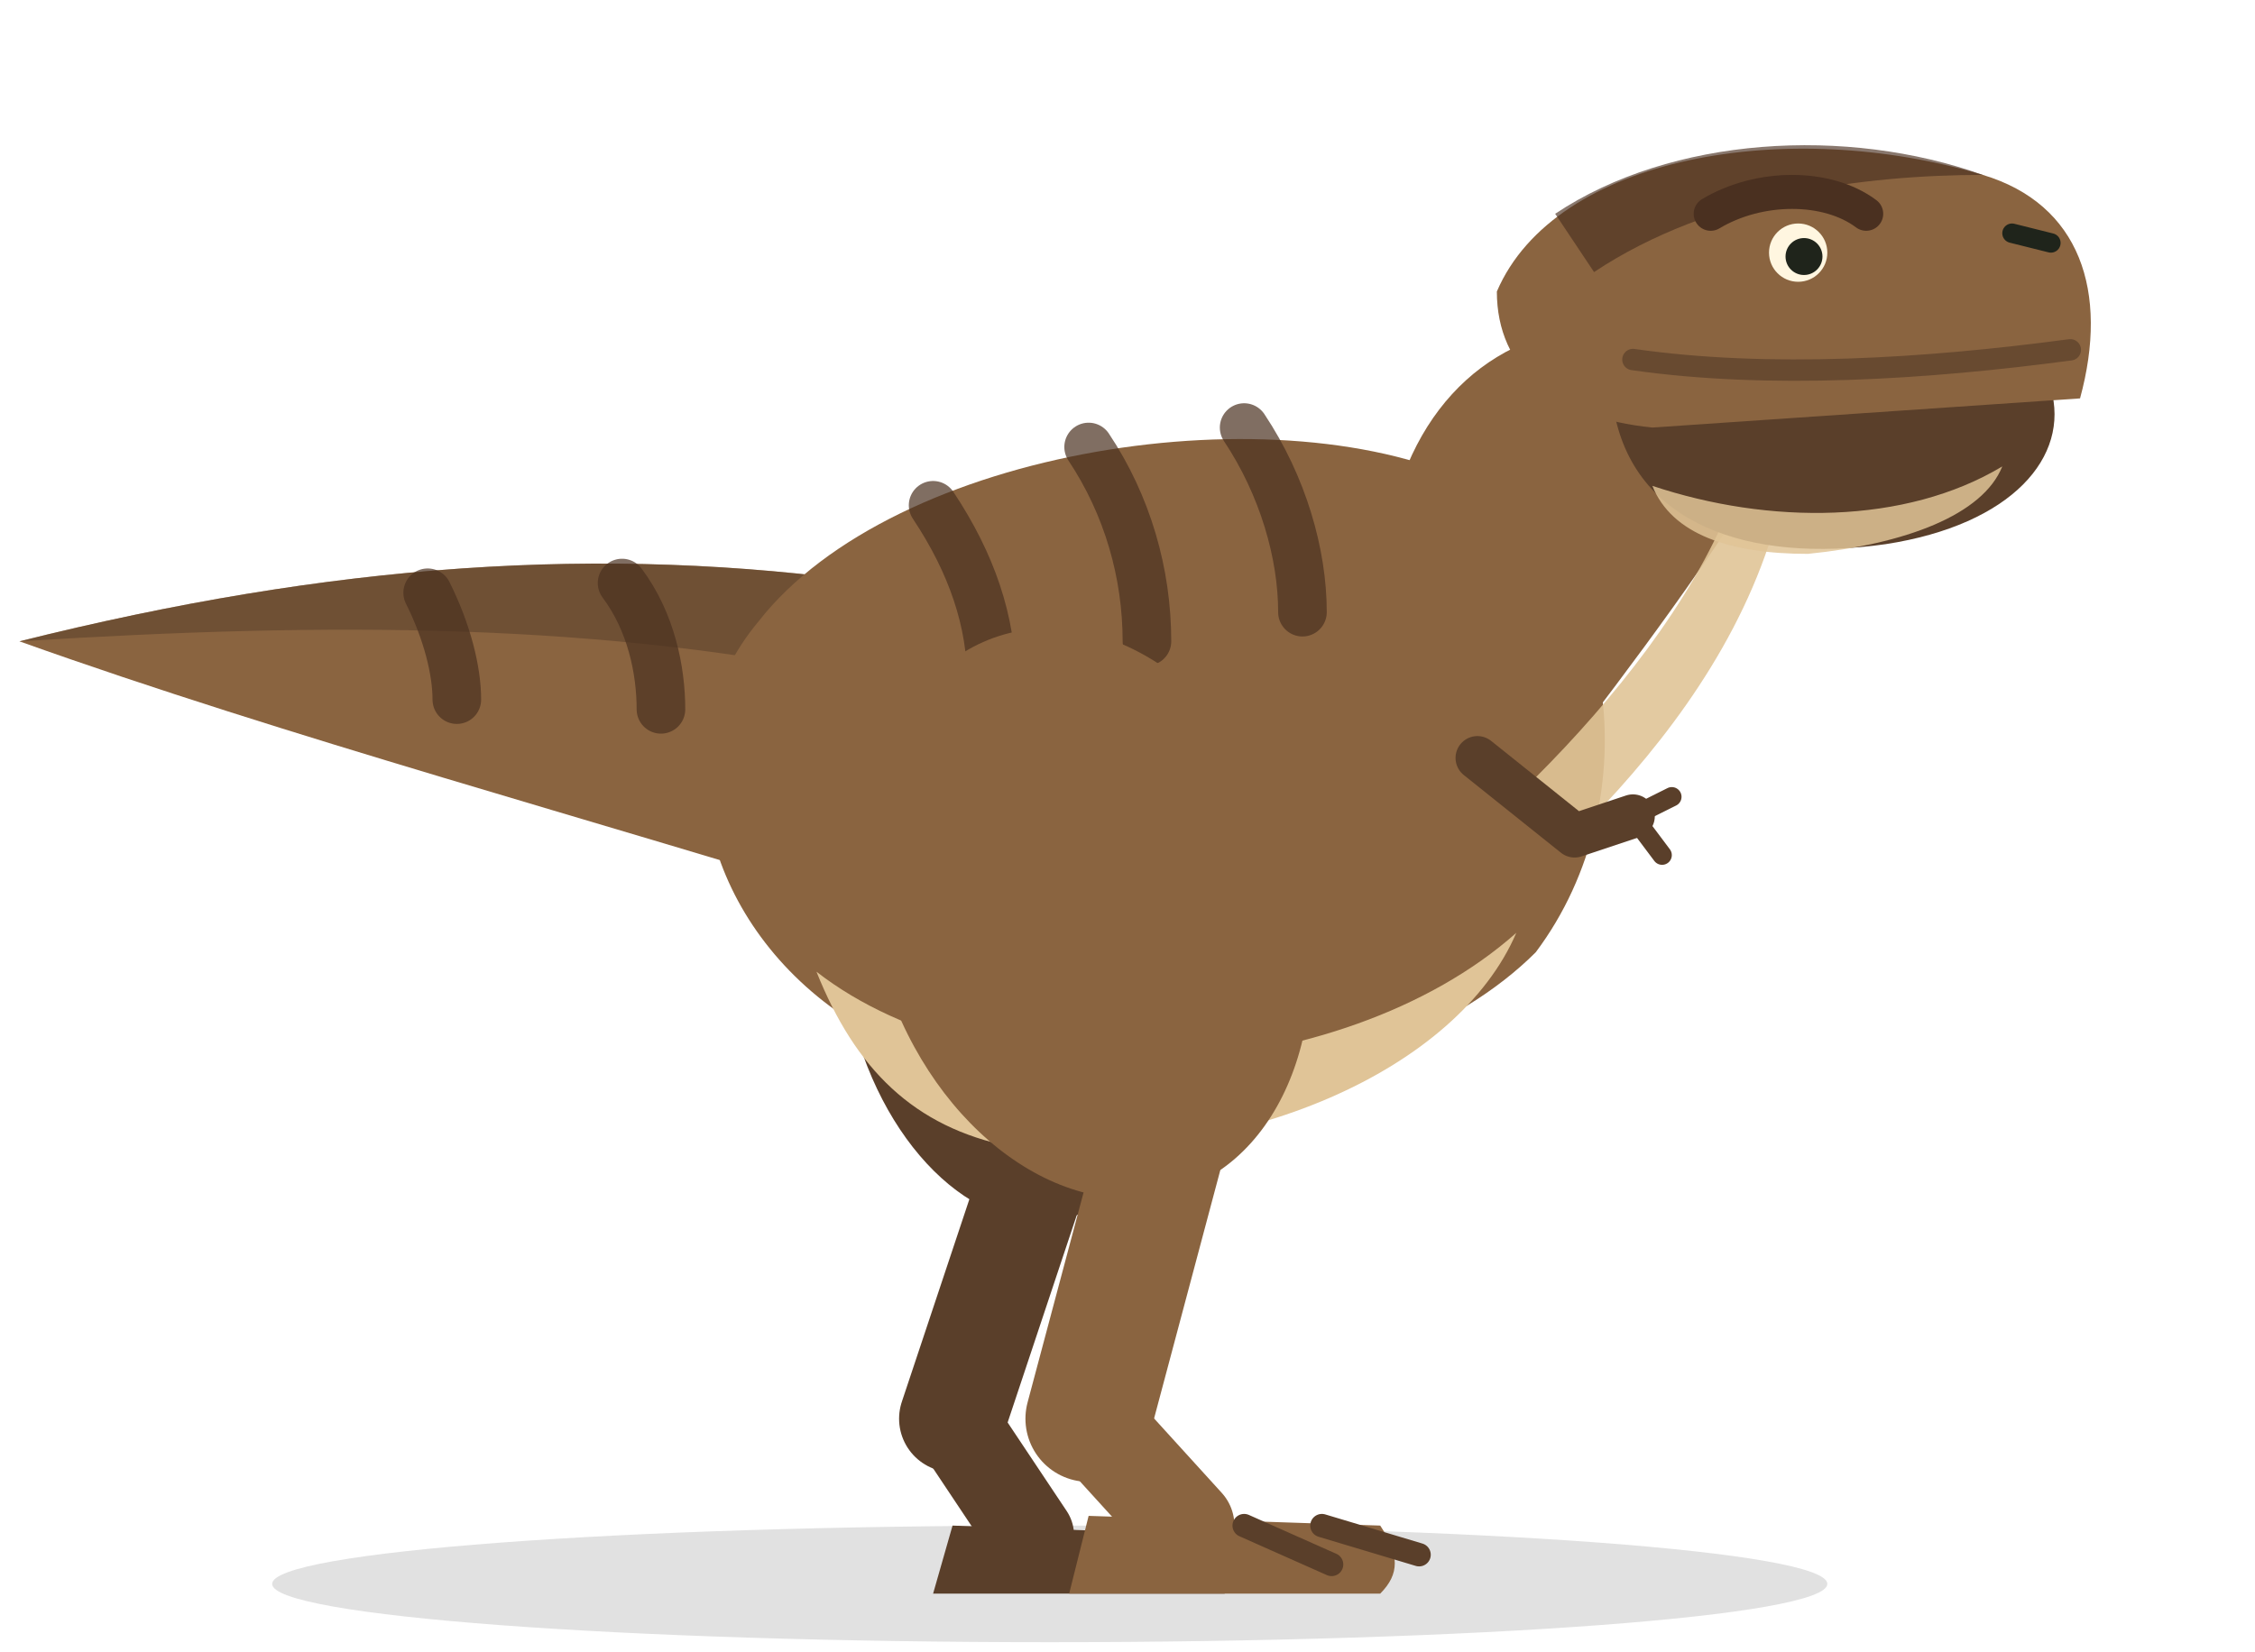
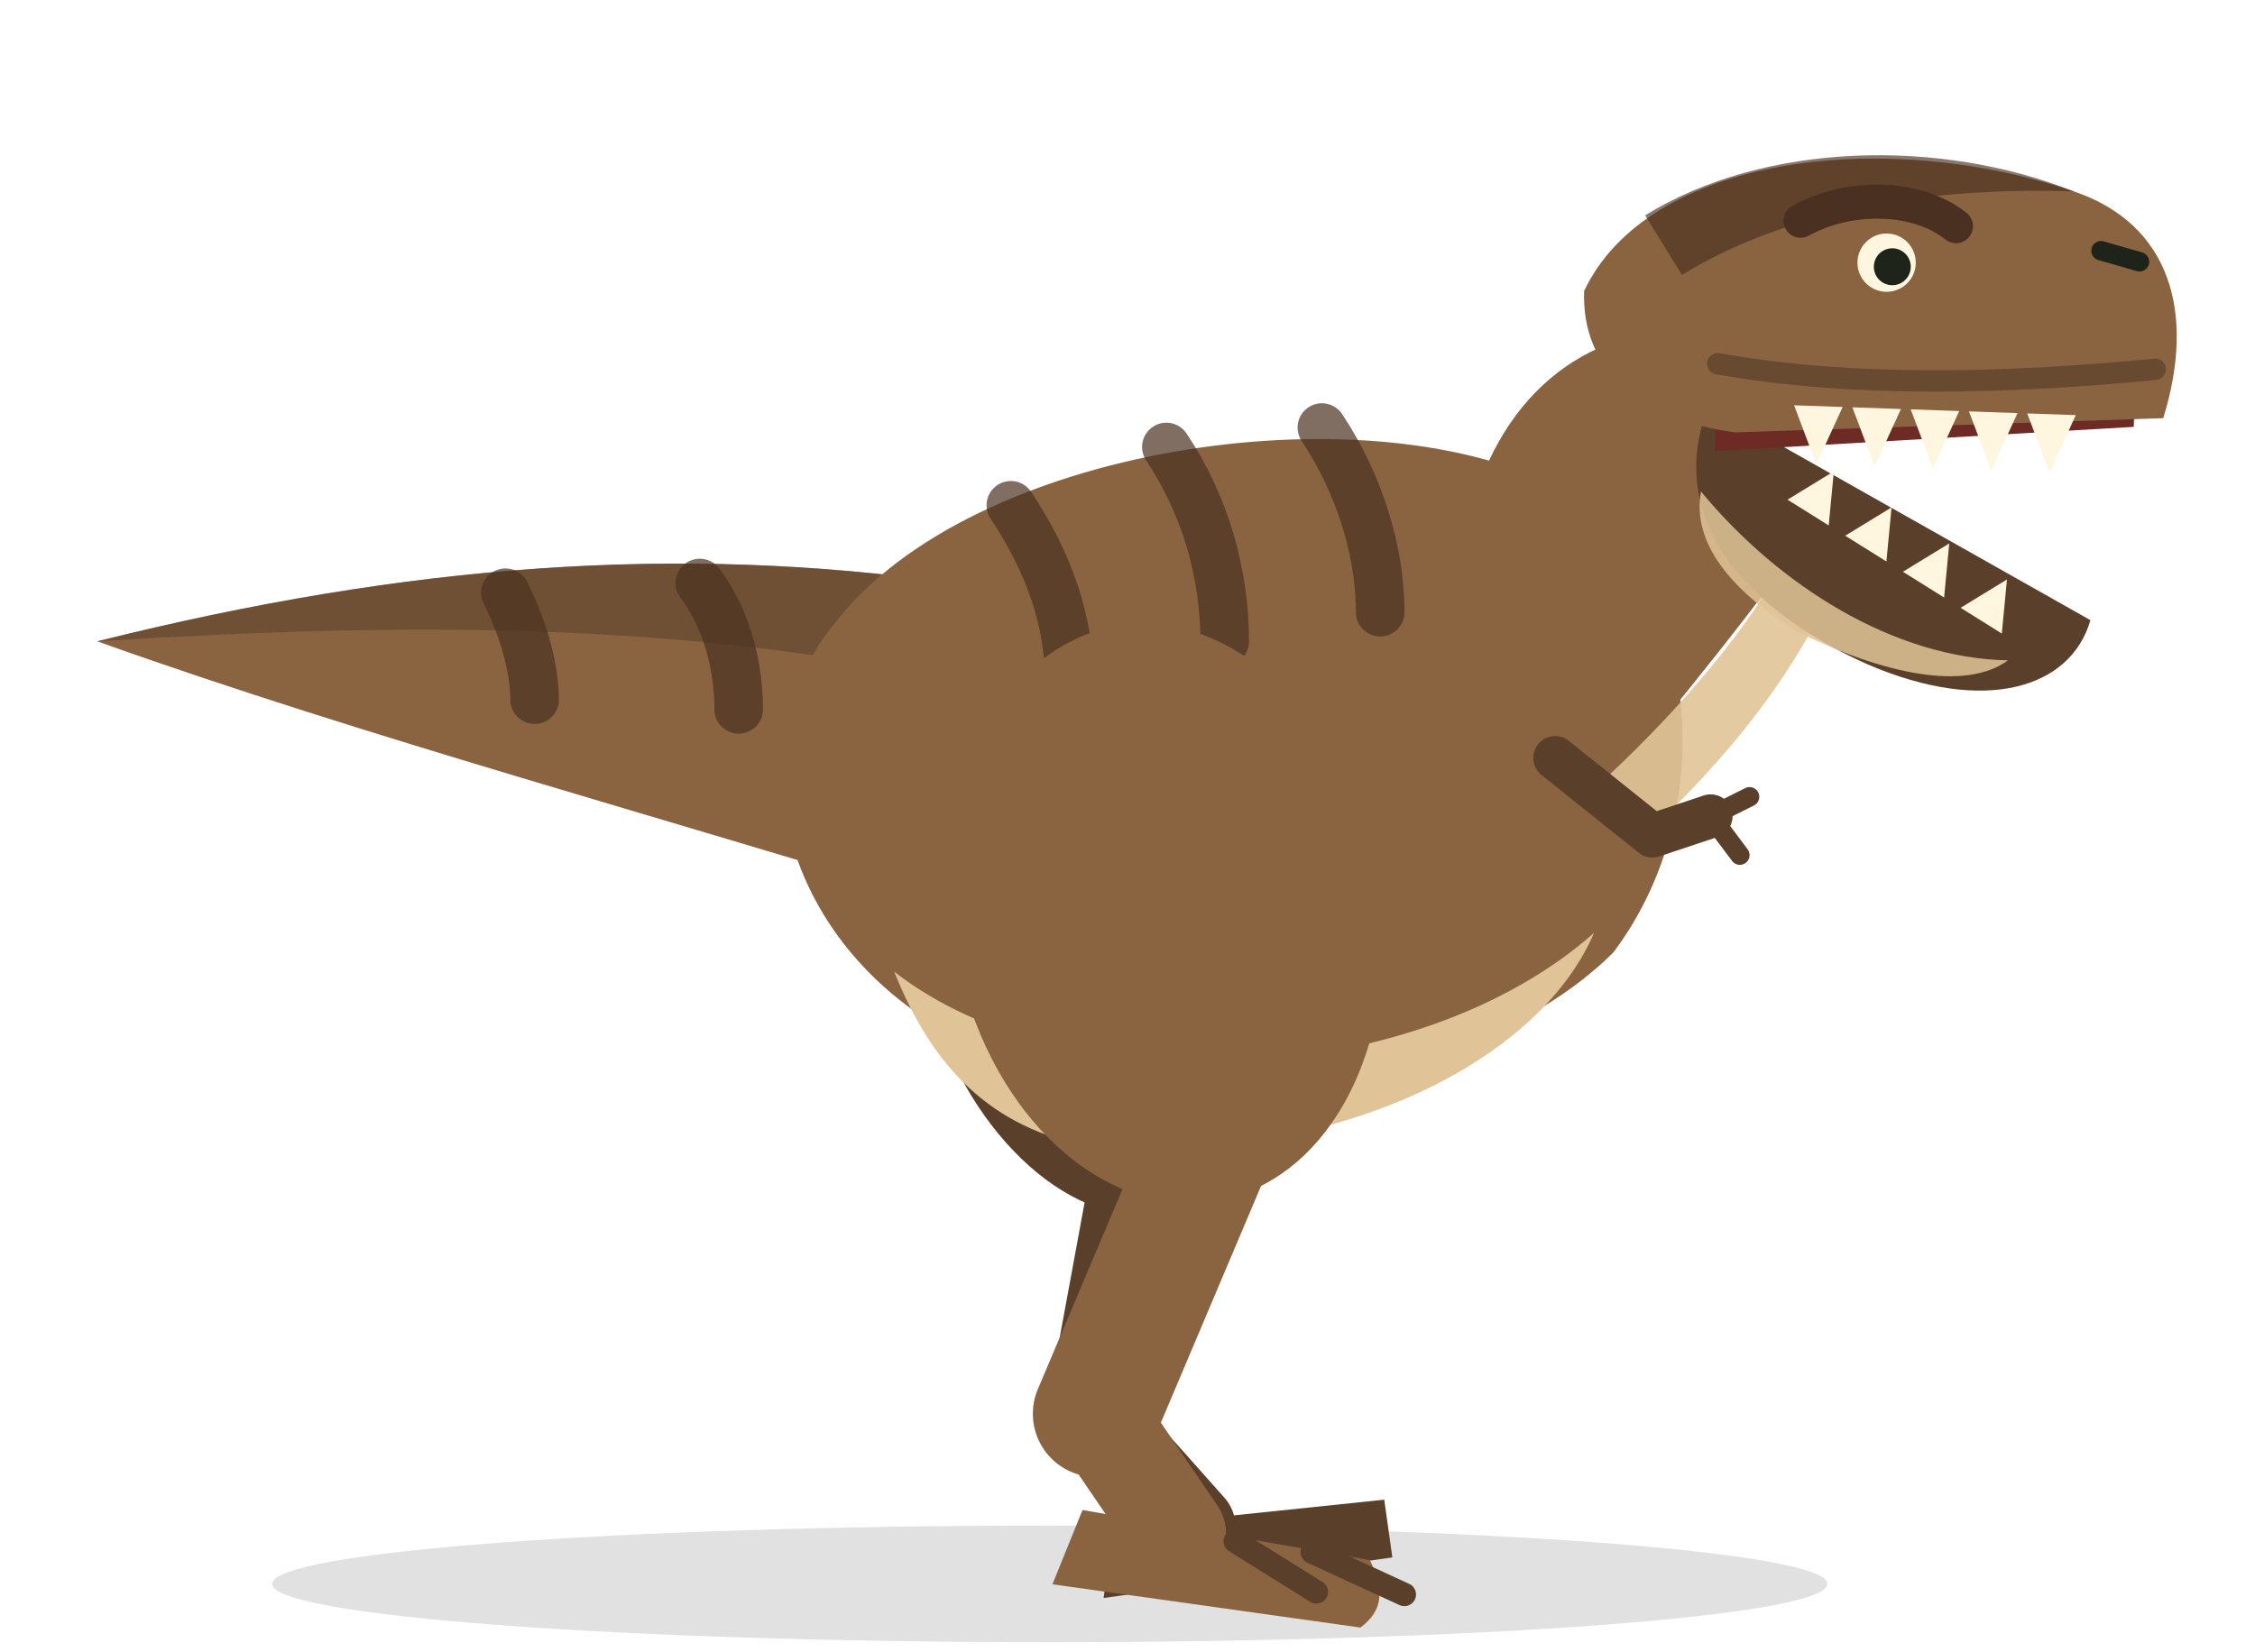
<svg xmlns="http://www.w3.org/2000/svg" width="232" height="170" viewBox="0 0 232 170">
  <ellipse cx="108" cy="163" rx="80" ry="6" fill="#000000" opacity="0.12" />
-   <g transform="translate(0 0)">
-     <g transform="rotate(0 104 96)">
+   <g transform="translate(8 0)">
+     <g transform="rotate(-8 104 96)">
      <ellipse cx="104" cy="100" rx="17" ry="26" transform="rotate(-12 104 100)" fill="#5a3f2a" />
      <path d="M108 116 L98 146" stroke="#5a3f2a" stroke-width="11" stroke-linecap="round" />
      <path d="M98 146 L106 158" stroke="#5a3f2a" stroke-width="9" stroke-linecap="round" />
      <path d="M98 157 L126 158 L126 164 L96 164 Z" fill="#5a3f2a" />
    </g>
    <g transform="rotate(0 112 104)">
      <path d="M90 60 C62 56 34 58 2 66 C30 76 60 84 92 94 Z" fill="#8a6440" />
      <path d="M90 60 C62 56 34 58 2 66 C34 64 62 64 90 70 Z" fill="#5a3f2a" opacity="0.55" />
      <path d="M78 64 C92 46 132 40 152 50 C166 58 170 82 158 98 C142 114 104 118 86 104 C72 94 68 76 78 64 Z" fill="#8a6440" />
      <path d="M84 100 C102 114 138 112 156 96 C150 110 128 120 104 118 C94 116 88 110 84 100 Z" fill="#e0c497" />
      <path d="M96 52 C100 58 102 64 102 70 M112 46 C116 52 118 59 118 66 M128 44 C132 50 134 57 134 63 M64 60 C67 64 68 69 68 73 M44 61 C46 65 47 69 47 72" fill="none" stroke="#4a3020" stroke-width="5" stroke-linecap="round" opacity="0.7" />
-       <g transform="rotate(0 156 58)">
+       <g transform="rotate(2 156 58)">
        <path d="M144 50 C148 38 158 32 170 34 L178 54 C170 66 162 76 156 84 C150 74 144 62 144 50 Z" fill="#8a6440" />
        <path d="M158 80 C166 72 174 62 178 52 L182 56 C178 68 170 78 162 86 Z" fill="#e0c497" opacity="0.9" />
-         <g transform="rotate(0 168 44)">
+         <g transform="rotate(30 168 44)">
          <path d="M166 42 L211 40 C213 47 207 54 194 56 C180 58 168 54 166 42 Z" fill="#5a3f2a" />
          <path d="M170 50 C182 54 196 54 206 48 C204 53 196 56 186 57 C178 57 172 55 170 50 Z" fill="#e0c497" opacity="0.85" />
+           <path d="M178 46 L180.5 41 L183 46 Z" fill="#fff6e0" />
+           <path d="M185 46 L187.5 41 L190 46 Z" fill="#fff6e0" />
+           <path d="M192 46 L194.5 41 L197 46 Z" fill="#fff6e0" />
+           <path d="M199 46 L201.5 41 L204 46 Z" fill="#fff6e0" />
        </g>
+         <path d="M168 42 L211 39 L211 42 L168 46 Z" fill="#6e2a24" />
        <path d="M154 30 C160 16 184 12 204 18 C214 21 217 30 214 41 L170 44 C160 43 154 38 154 30 Z" fill="#8a6440" />
        <path d="M160 22 C172 14 190 13 204 18 C192 18 176 20 164 28 Z" fill="#4a3020" opacity="0.65" />
        <path d="M176 22 C181 19 188 19 192 22" fill="none" stroke="#4a3020" stroke-width="3.5" stroke-linecap="round" />
        <circle cx="185" cy="26" r="3" fill="#fff6e0" />
        <circle cx="185.6" cy="26.4" r="1.9" fill="#1f241b" />
        <path d="M207 24 L211 25" stroke="#1f241b" stroke-width="2" stroke-linecap="round" />
        <path d="M168 37 C182 39 198 38 213 36" fill="none" stroke="#5a3f2a" stroke-width="2.2" stroke-linecap="round" opacity="0.7" />
+         <path d="M176 41 L178.5 47 L181 41 Z" fill="#fff6e0" />
+         <path d="M182 41 L184.5 47 L187 41 Z" fill="#fff6e0" />
+         <path d="M188 41 L190.5 47 L193 41 Z" fill="#fff6e0" />
+         <path d="M194 41 L196.5 47 L199 41 Z" fill="#fff6e0" />
+         <path d="M200 41 L202.5 47 L205 41 Z" fill="#fff6e0" />
      </g>
      <path d="M152 78 L162 86 L168 84" fill="none" stroke="#5a3f2a" stroke-width="4.5" stroke-linecap="round" stroke-linejoin="round" />
      <path d="M168 84 L172 82 M168 84 L171 88" stroke="#5a3f2a" stroke-width="2" stroke-linecap="round" />
    </g>
-     <g transform="rotate(0 112 94)">
+     <g transform="rotate(8 112 94)">
      <ellipse cx="112" cy="94" rx="22" ry="30" transform="rotate(-18 112 94)" fill="#8a6440" />
      <path d="M120 116 L112 146" stroke="#8a6440" stroke-width="13" stroke-linecap="round" />
      <path d="M112 146 L122 157" stroke="#8a6440" stroke-width="10" stroke-linecap="round" />
      <path d="M112 156 L142 157 C144 160 144 162 142 164 L110 164 Z" fill="#8a6440" />
      <path d="M136 157 L146 160 M128 157 L137 161" stroke="#5a3f2a" stroke-width="2.4" stroke-linecap="round" />
    </g>
  </g>
</svg>
